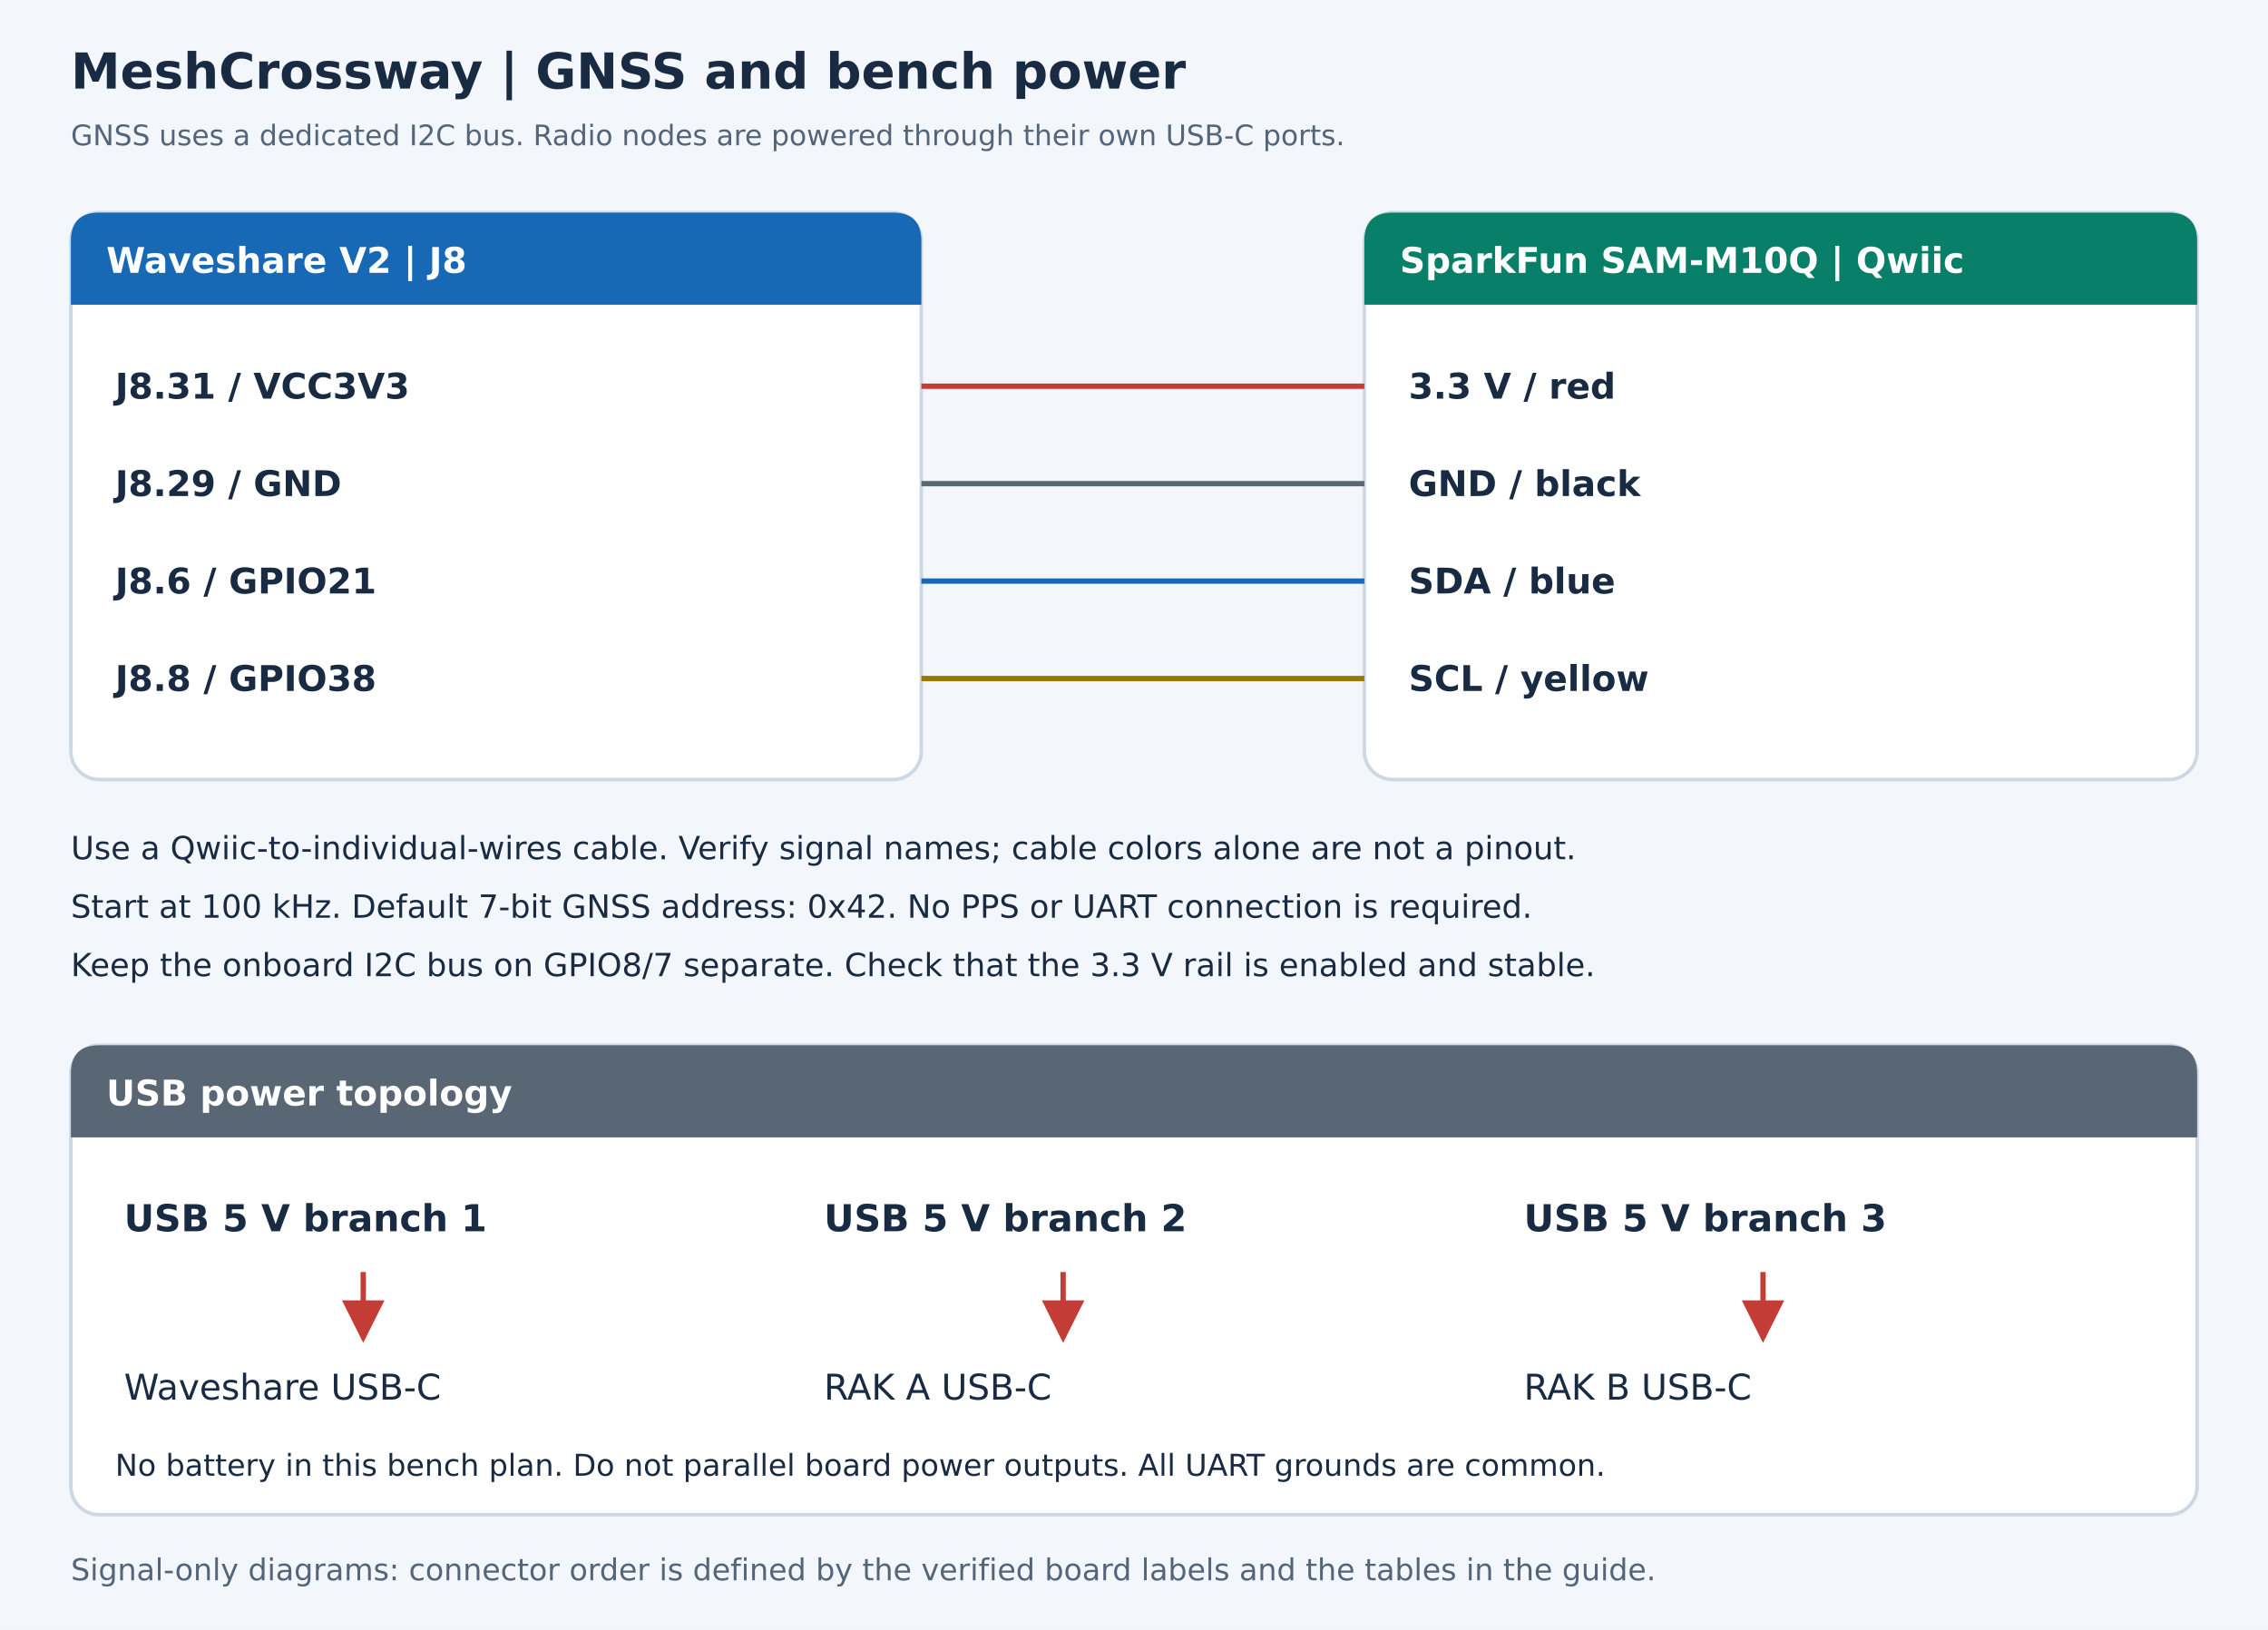
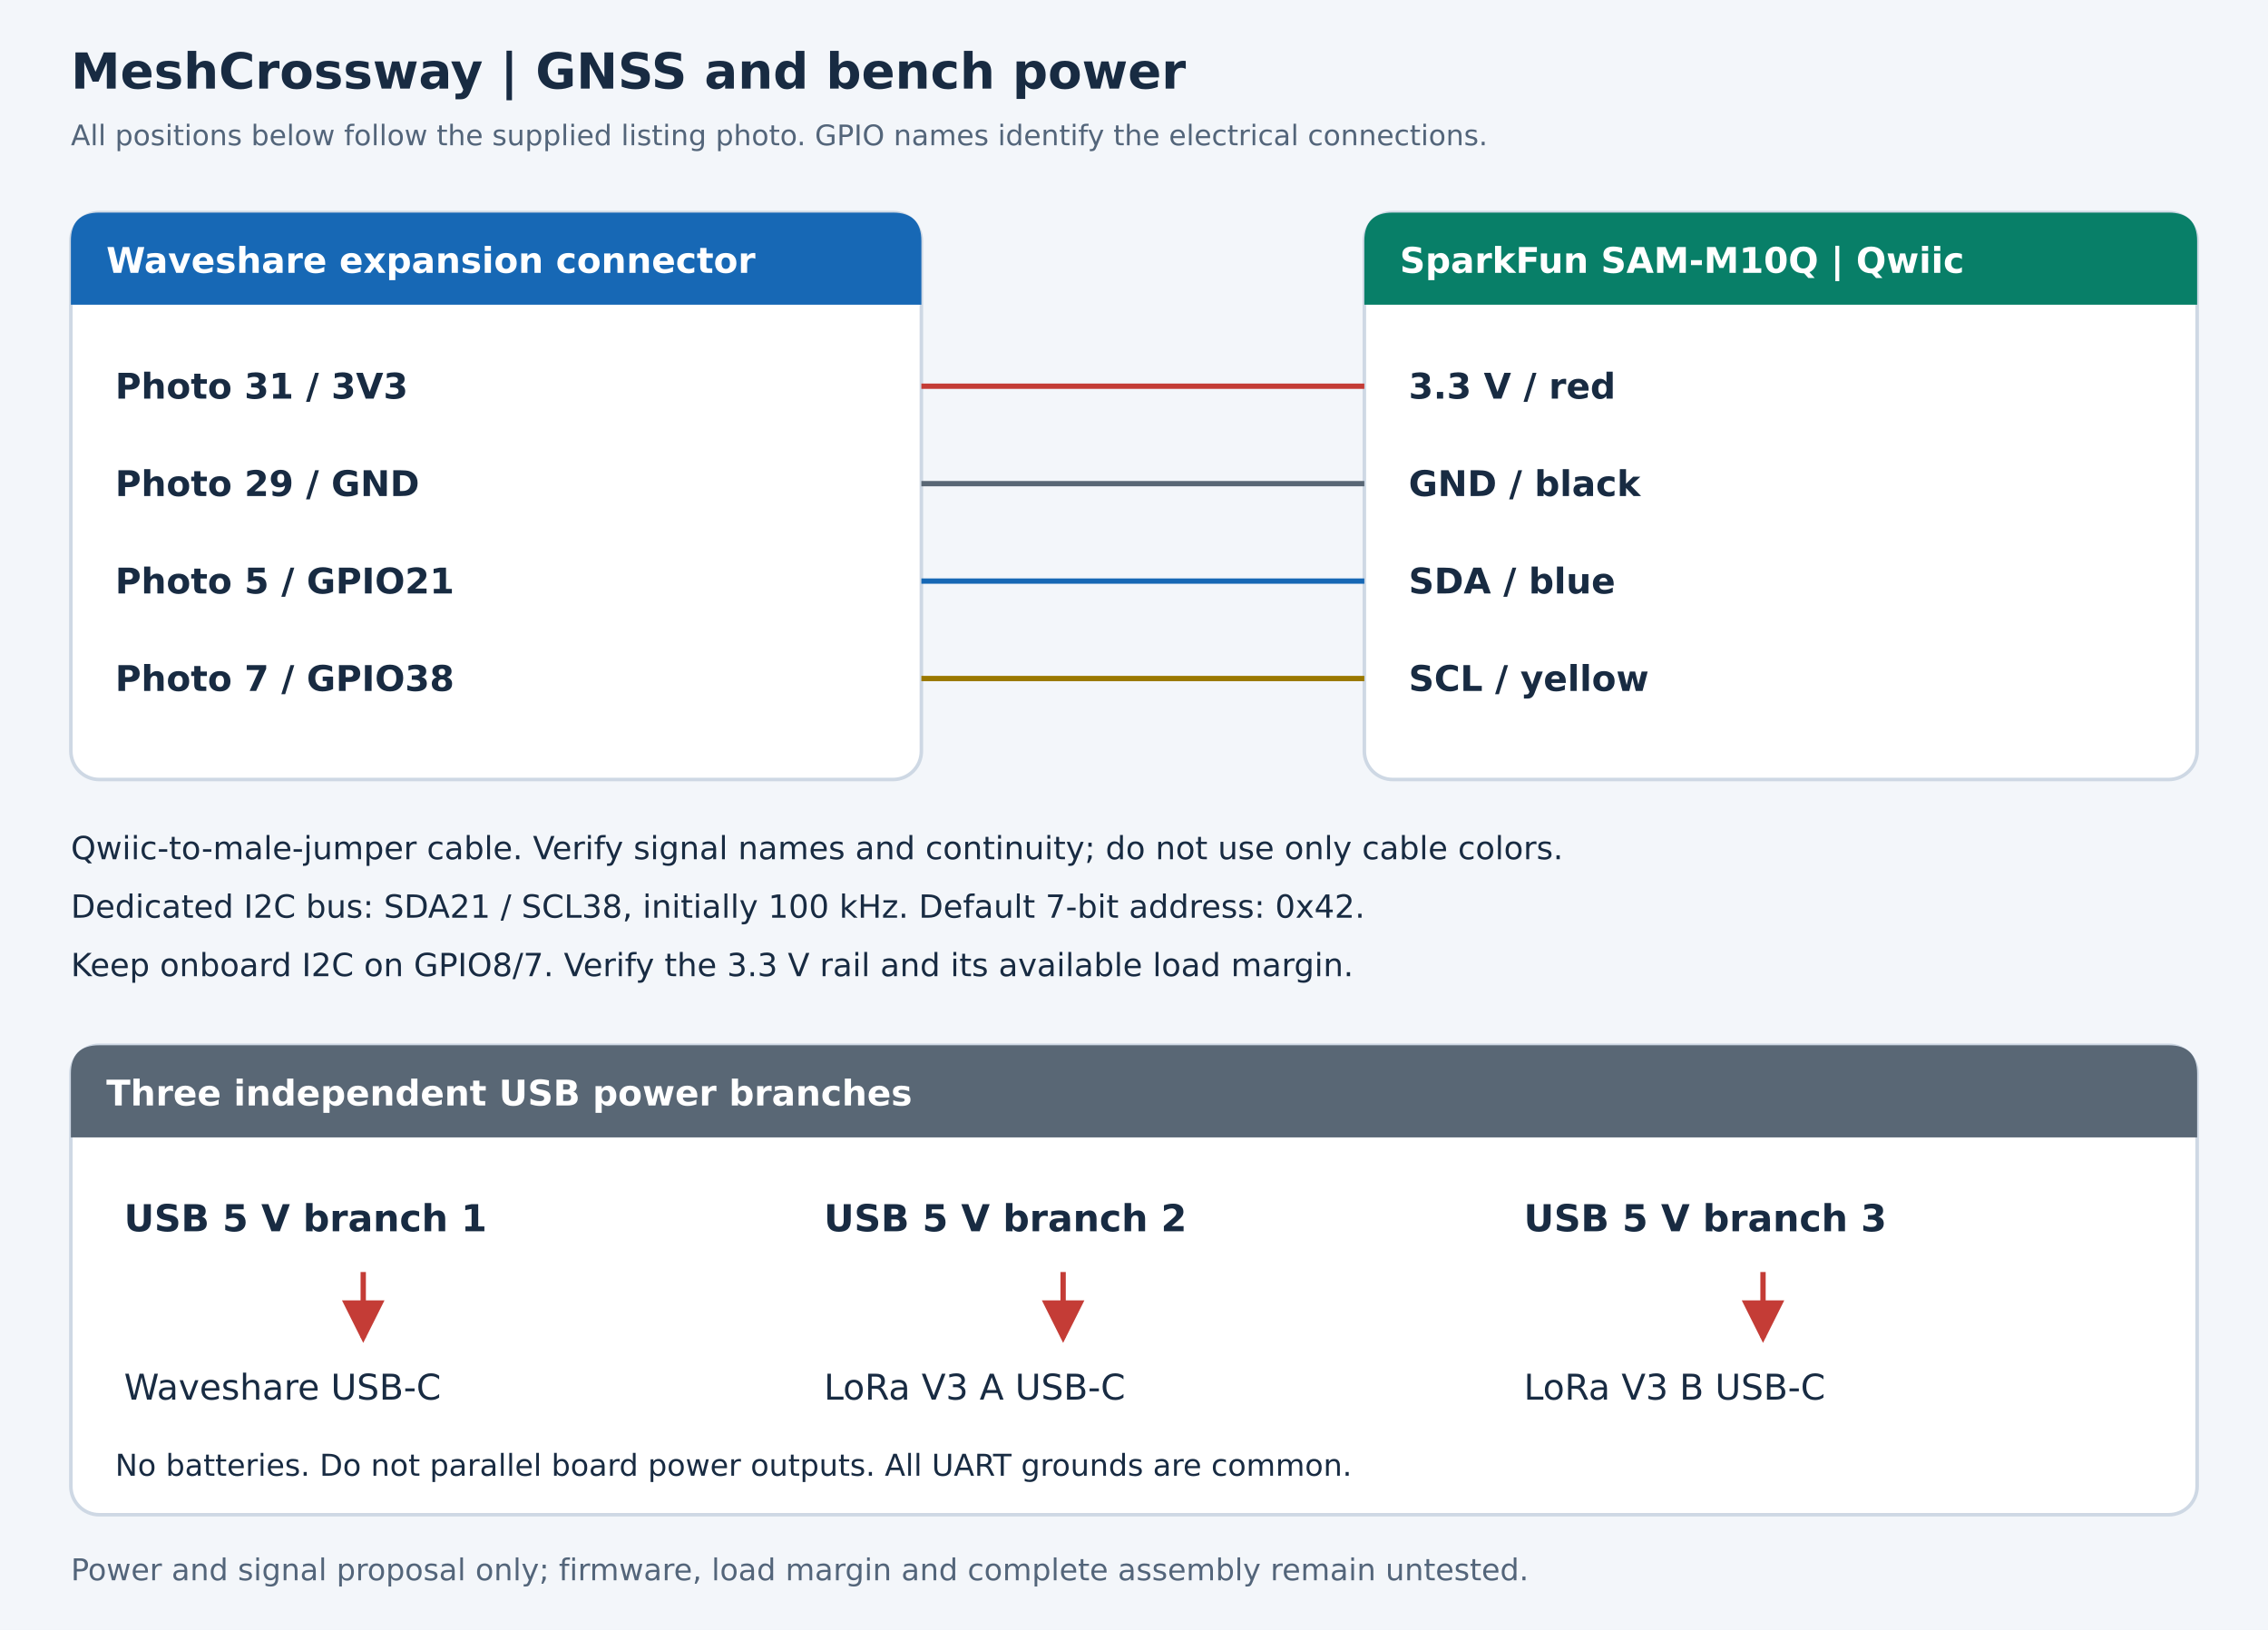
<svg xmlns="http://www.w3.org/2000/svg" width="1280" height="920" viewBox="0 0 1280 920" role="img" aria-labelledby="title desc">
  <rect width="1280" height="920" fill="#f3f6fa" />
  <defs>
    <marker id="arrow" markerWidth="8" markerHeight="8" refX="7" refY="4" orient="auto-start-reverse">
      <path d="M0 0L8 4L0 8Z" fill="context-stroke" />
    </marker>
  </defs>
  <text x="40" y="50" font-family="DejaVu Sans,Arial,sans-serif" font-size="28" fill="#182b42" font-weight="700" text-anchor="start">MeshCrossway | GNSS and bench power</text>
-   <text x="40" y="82" font-family="DejaVu Sans,Arial,sans-serif" font-size="16" fill="#53657a" font-weight="400" text-anchor="start">GNSS uses a dedicated I2C bus. Radio nodes are powered through their own USB-C ports.</text>
+   <text x="40" y="82" font-family="DejaVu Sans,Arial,sans-serif" font-size="16" fill="#53657a" font-weight="400" text-anchor="start">All positions below follow the supplied listing photo. GPIO names identify the electrical connections.</text>
  <rect x="40" y="120" width="480" height="320" rx="16" fill="white" stroke="#ced8e4" stroke-width="2" />
  <path d="M56 120H504Q520 120 520 136V172H40V136Q40 120 56 120" fill="#1768b5" />
-   <text x="60" y="154" font-family="DejaVu Sans,Arial,sans-serif" font-size="20" fill="white" font-weight="700" text-anchor="start">Waveshare V2 | J8</text>
+   <text x="60" y="154" font-family="DejaVu Sans,Arial,sans-serif" font-size="20" fill="white" font-weight="700" text-anchor="start">Waveshare expansion connector</text>
  <rect x="770" y="120" width="470" height="320" rx="16" fill="white" stroke="#ced8e4" stroke-width="2" />
  <path d="M786 120H1224Q1240 120 1240 136V172H770V136Q770 120 786 120" fill="#087f68" />
  <text x="790" y="154" font-family="DejaVu Sans,Arial,sans-serif" font-size="20" fill="white" font-weight="700" text-anchor="start">SparkFun SAM-M10Q | Qwiic</text>
-   <text x="65" y="225" font-family="DejaVu Sans,Arial,sans-serif" font-size="20" fill="#182b42" font-weight="700" text-anchor="start">J8.31 / VCC3V3</text>
+   <text x="65" y="225" font-family="DejaVu Sans,Arial,sans-serif" font-size="20" fill="#182b42" font-weight="700" text-anchor="start">Photo 31 / 3V3</text>
  <text x="795" y="225" font-family="DejaVu Sans,Arial,sans-serif" font-size="20" fill="#182b42" font-weight="700" text-anchor="start">3.3 V / red</text>
  <path d="M520 218L770 218" fill="none" stroke="#c43c36" stroke-width="3" />
-   <text x="65" y="280" font-family="DejaVu Sans,Arial,sans-serif" font-size="20" fill="#182b42" font-weight="700" text-anchor="start">J8.29 / GND</text>
+   <text x="65" y="280" font-family="DejaVu Sans,Arial,sans-serif" font-size="20" fill="#182b42" font-weight="700" text-anchor="start">Photo 29 / GND</text>
  <text x="795" y="280" font-family="DejaVu Sans,Arial,sans-serif" font-size="20" fill="#182b42" font-weight="700" text-anchor="start">GND / black</text>
  <path d="M520 273L770 273" fill="none" stroke="#596775" stroke-width="3" />
-   <text x="65" y="335" font-family="DejaVu Sans,Arial,sans-serif" font-size="20" fill="#182b42" font-weight="700" text-anchor="start">J8.6 / GPIO21</text>
+   <text x="65" y="335" font-family="DejaVu Sans,Arial,sans-serif" font-size="20" fill="#182b42" font-weight="700" text-anchor="start">Photo 5 / GPIO21</text>
  <text x="795" y="335" font-family="DejaVu Sans,Arial,sans-serif" font-size="20" fill="#182b42" font-weight="700" text-anchor="start">SDA / blue</text>
  <path d="M520 328L770 328" fill="none" stroke="#1768b5" stroke-width="3" />
-   <text x="65" y="390" font-family="DejaVu Sans,Arial,sans-serif" font-size="20" fill="#182b42" font-weight="700" text-anchor="start">J8.8 / GPIO38</text>
+   <text x="65" y="390" font-family="DejaVu Sans,Arial,sans-serif" font-size="20" fill="#182b42" font-weight="700" text-anchor="start">Photo 7 / GPIO38</text>
  <text x="795" y="390" font-family="DejaVu Sans,Arial,sans-serif" font-size="20" fill="#182b42" font-weight="700" text-anchor="start">SCL / yellow</text>
  <path d="M520 383L770 383" fill="none" stroke="#9a7800" stroke-width="3" />
-   <text x="40" y="485" font-family="DejaVu Sans,Arial,sans-serif" font-size="18" fill="#182b42" font-weight="400" text-anchor="start">Use a Qwiic-to-individual-wires cable. Verify signal names; cable colors alone are not a pinout.</text>
-   <text x="40" y="518" font-family="DejaVu Sans,Arial,sans-serif" font-size="18" fill="#182b42" font-weight="400" text-anchor="start">Start at 100 kHz. Default 7-bit GNSS address: 0x42. No PPS or UART connection is required.</text>
-   <text x="40" y="551" font-family="DejaVu Sans,Arial,sans-serif" font-size="18" fill="#182b42" font-weight="400" text-anchor="start">Keep the onboard I2C bus on GPIO8/7 separate. Check that the 3.3 V rail is enabled and stable.</text>
+   <text x="40" y="485" font-family="DejaVu Sans,Arial,sans-serif" font-size="18" fill="#182b42" font-weight="400" text-anchor="start">Qwiic-to-male-jumper cable. Verify signal names and continuity; do not use only cable colors.</text>
+   <text x="40" y="518" font-family="DejaVu Sans,Arial,sans-serif" font-size="18" fill="#182b42" font-weight="400" text-anchor="start">Dedicated I2C bus: SDA21 / SCL38, initially 100 kHz. Default 7-bit address: 0x42.</text>
+   <text x="40" y="551" font-family="DejaVu Sans,Arial,sans-serif" font-size="18" fill="#182b42" font-weight="400" text-anchor="start">Keep onboard I2C on GPIO8/7. Verify the 3.3 V rail and its available load margin.</text>
  <rect x="40" y="590" width="1200" height="265" rx="16" fill="white" stroke="#ced8e4" stroke-width="2" />
  <path d="M56 590H1224Q1240 590 1240 606V642H40V606Q40 590 56 590" fill="#596775" />
-   <text x="60" y="624" font-family="DejaVu Sans,Arial,sans-serif" font-size="20" fill="white" font-weight="700" text-anchor="start">USB power topology</text>
+   <text x="60" y="624" font-family="DejaVu Sans,Arial,sans-serif" font-size="20" fill="white" font-weight="700" text-anchor="start">Three independent USB power branches</text>
  <text x="70" y="695" font-family="DejaVu Sans,Arial,sans-serif" font-size="21" fill="#182b42" font-weight="700" text-anchor="start">USB 5 V branch 1</text>
  <path d="M205 718L205 755" fill="none" stroke="#c43c36" stroke-width="3" marker-end="url(#arrow)" />
  <text x="70" y="790" font-family="DejaVu Sans,Arial,sans-serif" font-size="20" fill="#182b42" font-weight="400" text-anchor="start">Waveshare USB-C</text>
  <text x="465" y="695" font-family="DejaVu Sans,Arial,sans-serif" font-size="21" fill="#182b42" font-weight="700" text-anchor="start">USB 5 V branch 2</text>
  <path d="M600 718L600 755" fill="none" stroke="#c43c36" stroke-width="3" marker-end="url(#arrow)" />
-   <text x="465" y="790" font-family="DejaVu Sans,Arial,sans-serif" font-size="20" fill="#182b42" font-weight="400" text-anchor="start">RAK A USB-C</text>
+   <text x="465" y="790" font-family="DejaVu Sans,Arial,sans-serif" font-size="20" fill="#182b42" font-weight="400" text-anchor="start">LoRa V3 A USB-C</text>
  <text x="860" y="695" font-family="DejaVu Sans,Arial,sans-serif" font-size="21" fill="#182b42" font-weight="700" text-anchor="start">USB 5 V branch 3</text>
  <path d="M995 718L995 755" fill="none" stroke="#c43c36" stroke-width="3" marker-end="url(#arrow)" />
-   <text x="860" y="790" font-family="DejaVu Sans,Arial,sans-serif" font-size="20" fill="#182b42" font-weight="400" text-anchor="start">RAK B USB-C</text>
-   <text x="65" y="833" font-family="DejaVu Sans,Arial,sans-serif" font-size="17" fill="#182b42" font-weight="400" text-anchor="start">No battery in this bench plan. Do not parallel board power outputs. All UART grounds are common.</text>
-   <text x="40" y="892" font-family="DejaVu Sans,Arial,sans-serif" font-size="17" fill="#53657a" font-weight="400" text-anchor="start">Signal-only diagrams: connector order is defined by the verified board labels and the tables in the guide.</text>
+   <text x="860" y="790" font-family="DejaVu Sans,Arial,sans-serif" font-size="20" fill="#182b42" font-weight="400" text-anchor="start">LoRa V3 B USB-C</text>
+   <text x="65" y="833" font-family="DejaVu Sans,Arial,sans-serif" font-size="17" fill="#182b42" font-weight="400" text-anchor="start">No batteries. Do not parallel board power outputs. All UART grounds are common.</text>
+   <text x="40" y="892" font-family="DejaVu Sans,Arial,sans-serif" font-size="17" fill="#53657a" font-weight="400" text-anchor="start">Power and signal proposal only; firmware, load margin and complete assembly remain untested.</text>
</svg>
